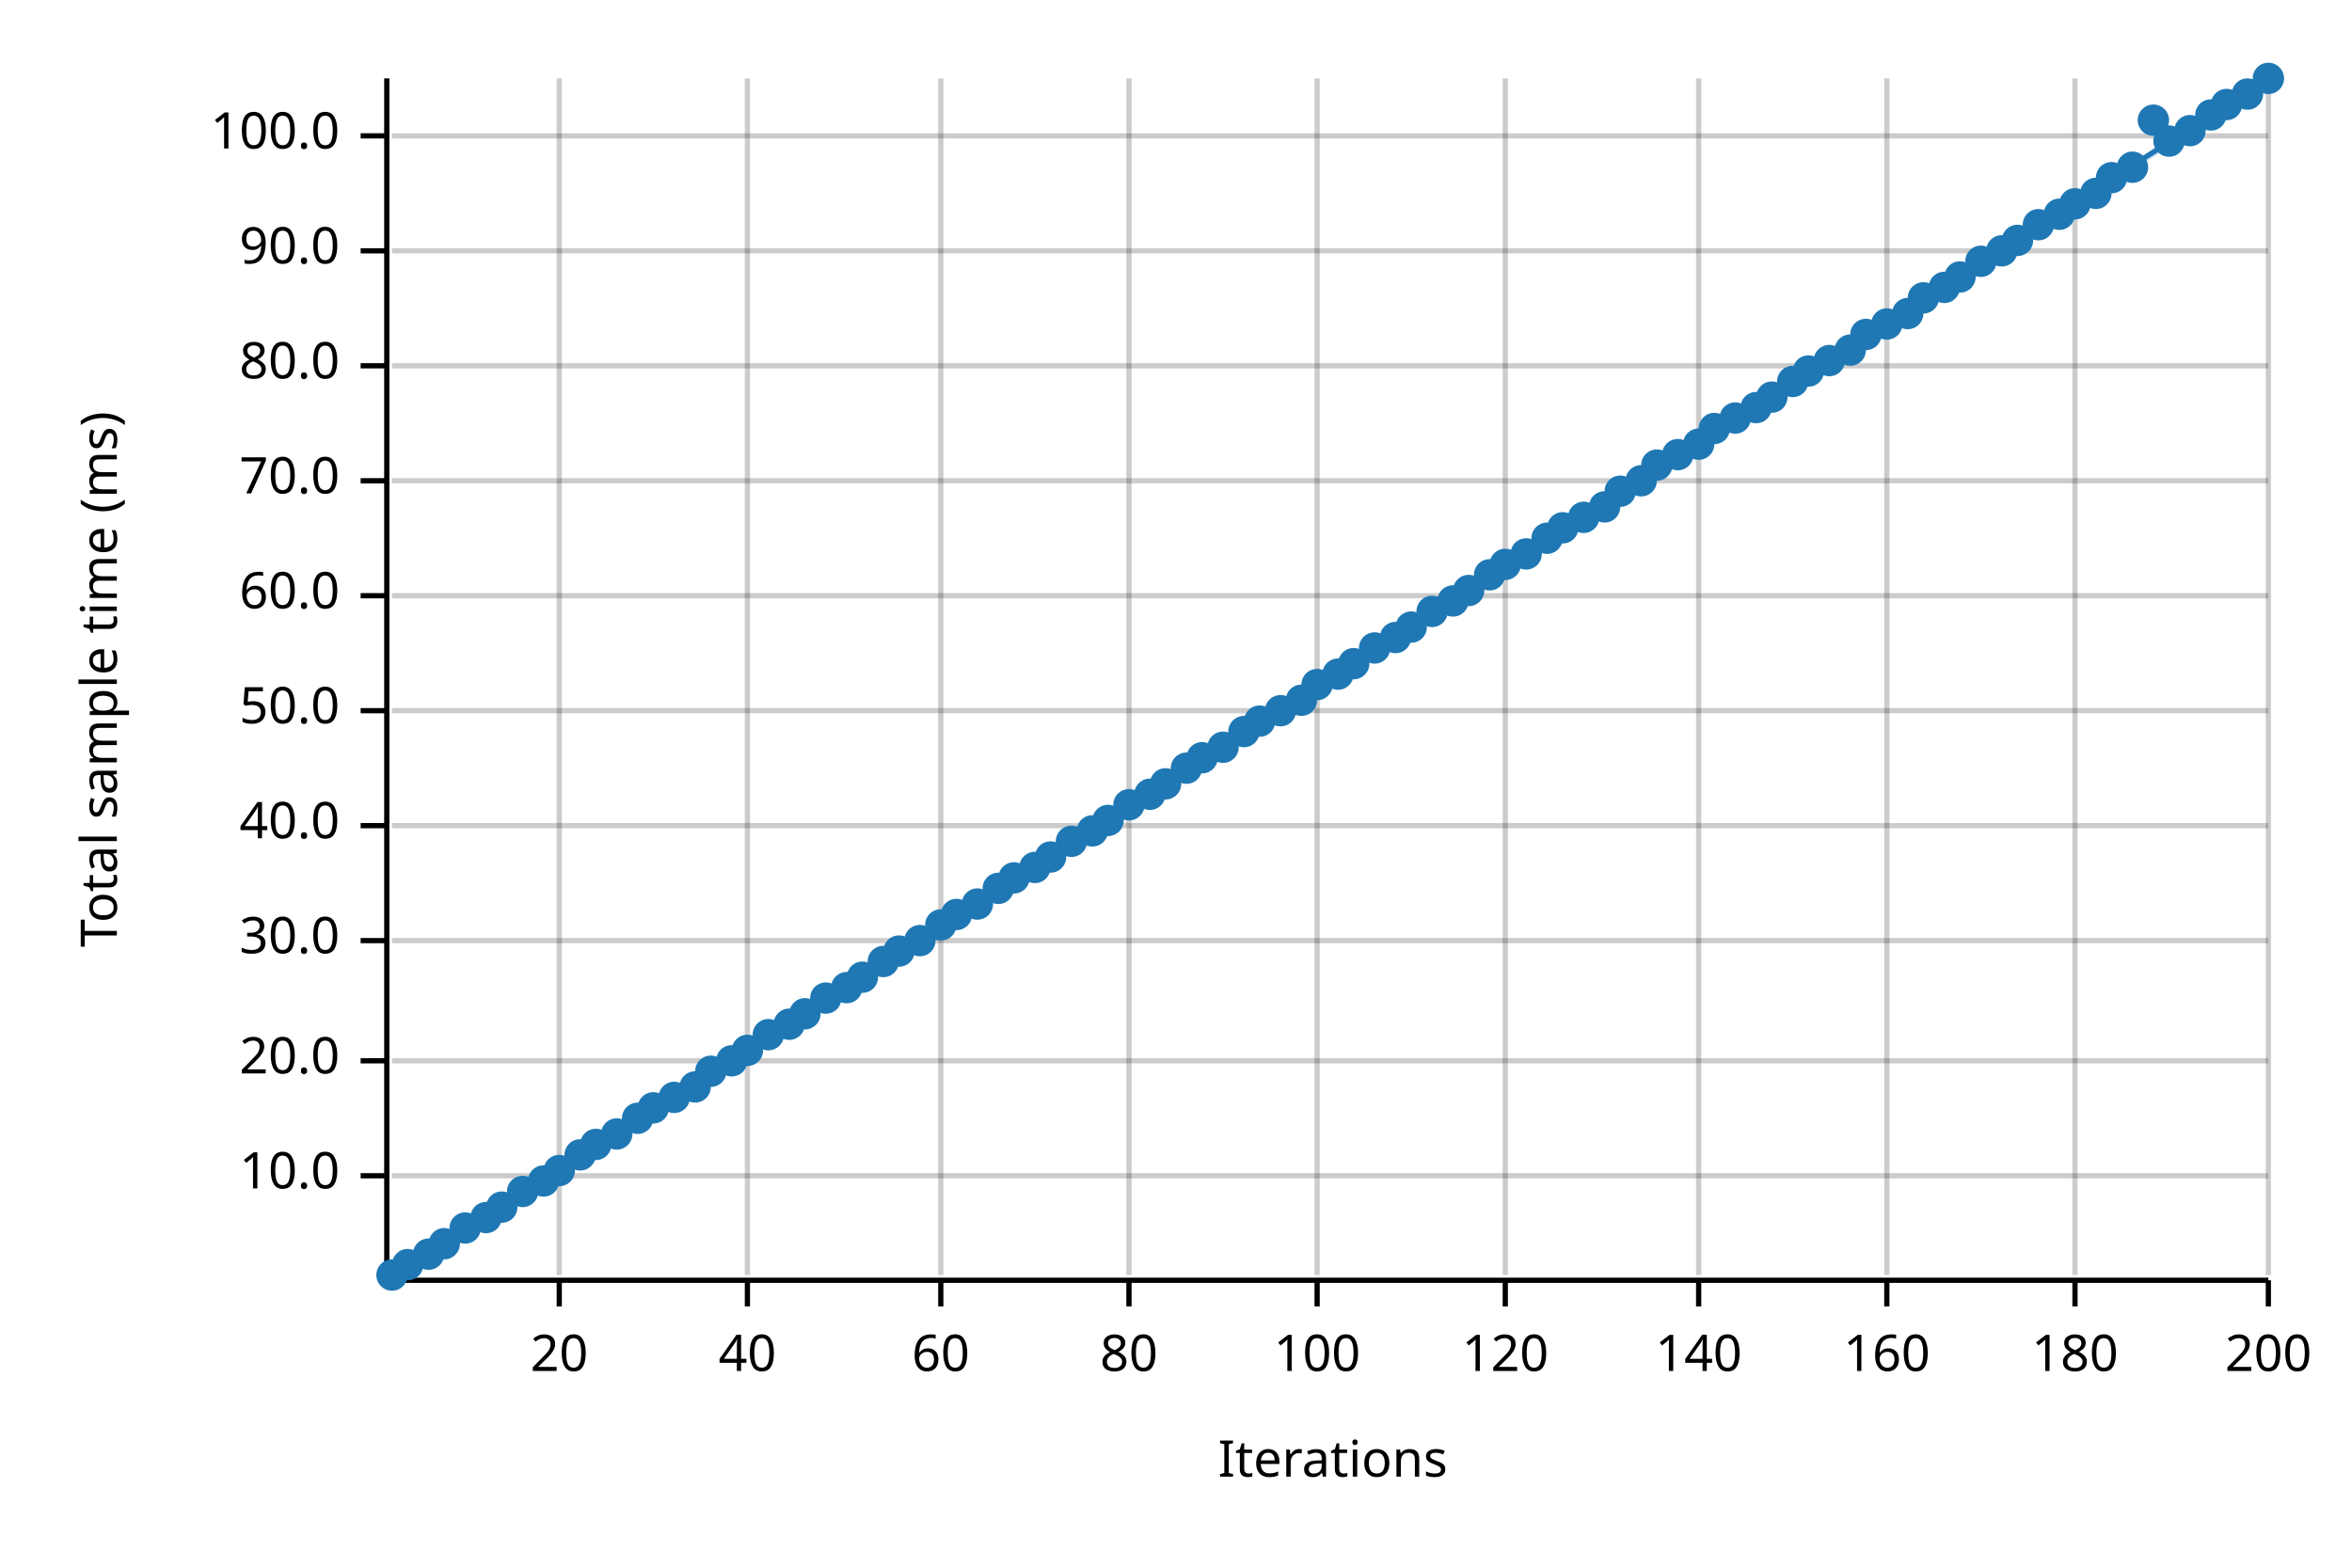
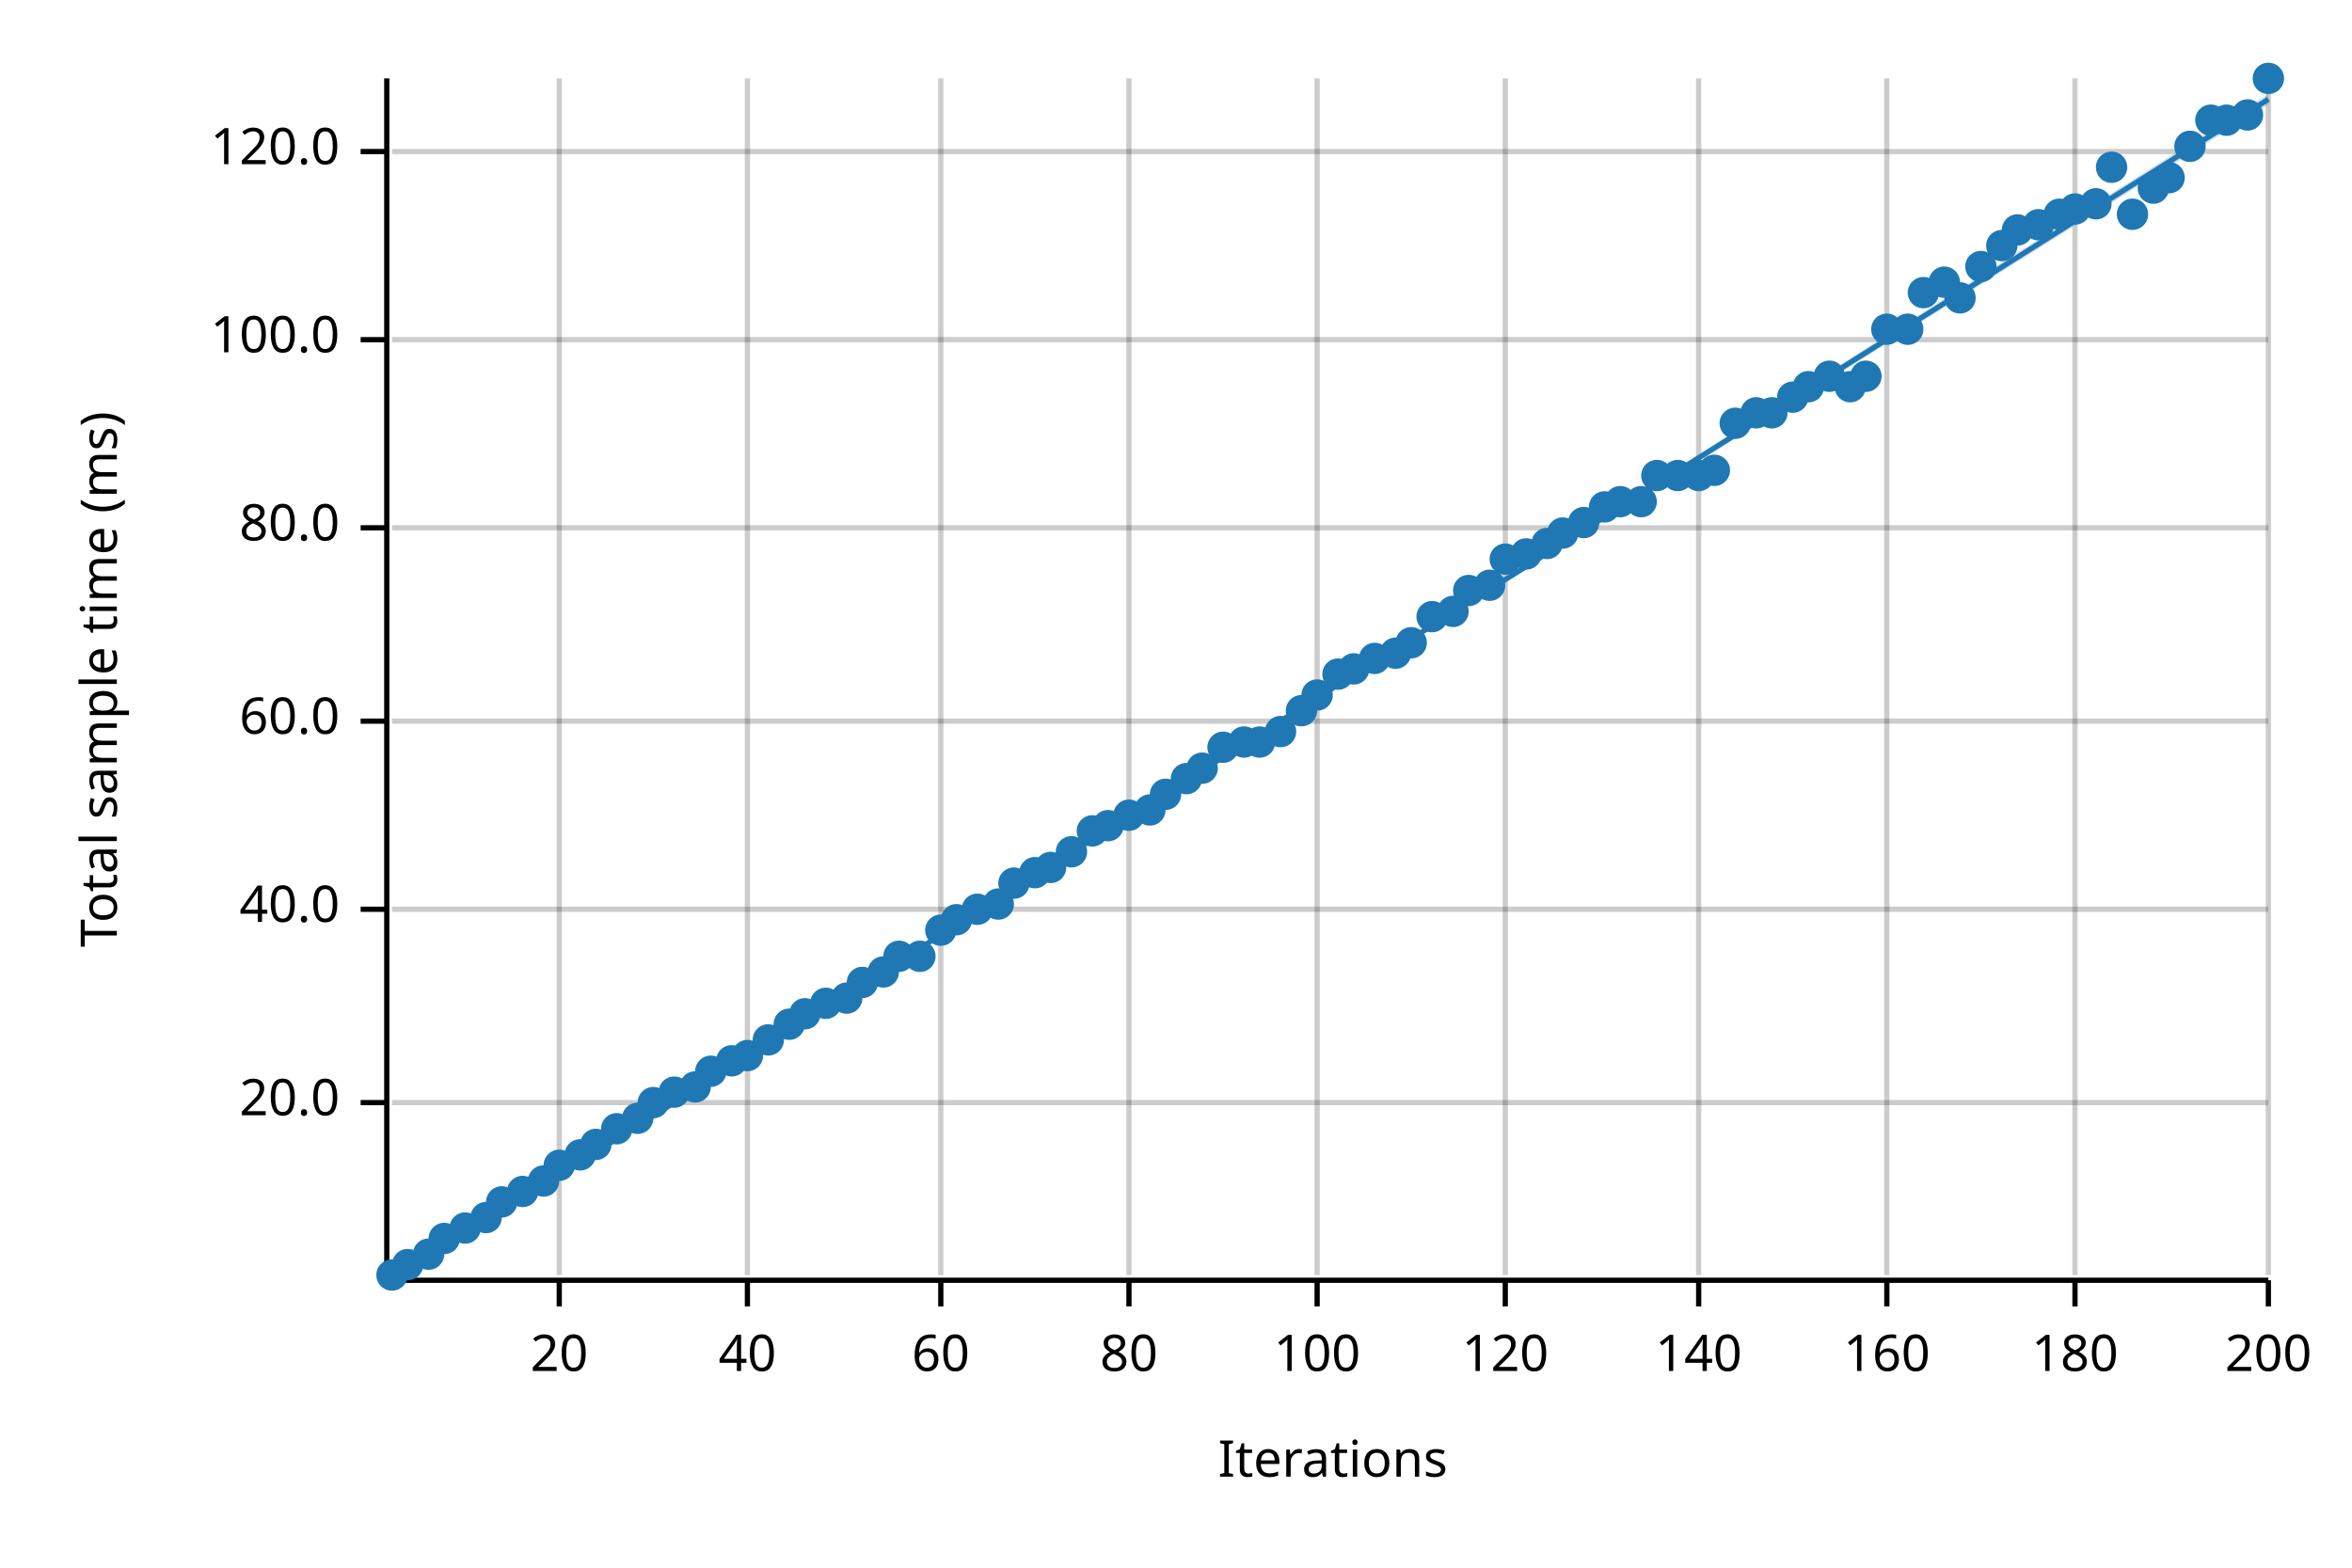
<svg xmlns="http://www.w3.org/2000/svg" width="450" height="300" viewBox="0 0 450 300">
  <text x="15" y="130" dy="0.76em" text-anchor="middle" font-family="sans-serif" font-size="9.677" opacity="1" fill="#000000" transform="rotate(270, 15, 130)">
Total sample time (ms)
</text>
  <text x="255" y="285" dy="-0.5ex" text-anchor="middle" font-family="sans-serif" font-size="9.677" opacity="1" fill="#000000">
Iterations
</text>
  <line opacity="0.2" stroke="#000000" stroke-width="1" x1="107" y1="244" x2="107" y2="15" />
  <line opacity="0.2" stroke="#000000" stroke-width="1" x1="143" y1="244" x2="143" y2="15" />
  <line opacity="0.2" stroke="#000000" stroke-width="1" x1="180" y1="244" x2="180" y2="15" />
  <line opacity="0.2" stroke="#000000" stroke-width="1" x1="216" y1="244" x2="216" y2="15" />
  <line opacity="0.2" stroke="#000000" stroke-width="1" x1="252" y1="244" x2="252" y2="15" />
  <line opacity="0.2" stroke="#000000" stroke-width="1" x1="288" y1="244" x2="288" y2="15" />
  <line opacity="0.2" stroke="#000000" stroke-width="1" x1="325" y1="244" x2="325" y2="15" />
  <line opacity="0.2" stroke="#000000" stroke-width="1" x1="361" y1="244" x2="361" y2="15" />
  <line opacity="0.2" stroke="#000000" stroke-width="1" x1="397" y1="244" x2="397" y2="15" />
  <line opacity="0.2" stroke="#000000" stroke-width="1" x1="434" y1="244" x2="434" y2="15" />
-   <line opacity="0.2" stroke="#000000" stroke-width="1" x1="75" y1="225" x2="434" y2="225" />
-   <line opacity="0.2" stroke="#000000" stroke-width="1" x1="75" y1="203" x2="434" y2="203" />
-   <line opacity="0.2" stroke="#000000" stroke-width="1" x1="75" y1="180" x2="434" y2="180" />
-   <line opacity="0.2" stroke="#000000" stroke-width="1" x1="75" y1="158" x2="434" y2="158" />
-   <line opacity="0.2" stroke="#000000" stroke-width="1" x1="75" y1="136" x2="434" y2="136" />
-   <line opacity="0.2" stroke="#000000" stroke-width="1" x1="75" y1="114" x2="434" y2="114" />
-   <line opacity="0.2" stroke="#000000" stroke-width="1" x1="75" y1="92" x2="434" y2="92" />
-   <line opacity="0.2" stroke="#000000" stroke-width="1" x1="75" y1="70" x2="434" y2="70" />
-   <line opacity="0.2" stroke="#000000" stroke-width="1" x1="75" y1="48" x2="434" y2="48" />
-   <line opacity="0.2" stroke="#000000" stroke-width="1" x1="75" y1="26" x2="434" y2="26" />
+   <line opacity="0.2" stroke="#000000" stroke-width="1" x1="75" y1="211" x2="434" y2="211" />
+   <line opacity="0.2" stroke="#000000" stroke-width="1" x1="75" y1="174" x2="434" y2="174" />
+   <line opacity="0.2" stroke="#000000" stroke-width="1" x1="75" y1="138" x2="434" y2="138" />
+   <line opacity="0.2" stroke="#000000" stroke-width="1" x1="75" y1="101" x2="434" y2="101" />
+   <line opacity="0.2" stroke="#000000" stroke-width="1" x1="75" y1="65" x2="434" y2="65" />
+   <line opacity="0.2" stroke="#000000" stroke-width="1" x1="75" y1="29" x2="434" y2="29" />
  <polyline fill="none" opacity="1" stroke="#000000" stroke-width="1" points="74,15 74,244 " />
-   <text x="65" y="225" dy="0.5ex" text-anchor="end" font-family="sans-serif" font-size="9.677" opacity="1" fill="#000000">
- 10.0
- </text>
-   <polyline fill="none" opacity="1" stroke="#000000" stroke-width="1" points="69,225 74,225 " />
-   <text x="65" y="203" dy="0.5ex" text-anchor="end" font-family="sans-serif" font-size="9.677" opacity="1" fill="#000000">
+   <text x="65" y="211" dy="0.5ex" text-anchor="end" font-family="sans-serif" font-size="9.677" opacity="1" fill="#000000">
20.0
</text>
-   <polyline fill="none" opacity="1" stroke="#000000" stroke-width="1" points="69,203 74,203 " />
-   <text x="65" y="180" dy="0.5ex" text-anchor="end" font-family="sans-serif" font-size="9.677" opacity="1" fill="#000000">
- 30.0
- </text>
-   <polyline fill="none" opacity="1" stroke="#000000" stroke-width="1" points="69,180 74,180 " />
-   <text x="65" y="158" dy="0.5ex" text-anchor="end" font-family="sans-serif" font-size="9.677" opacity="1" fill="#000000">
+   <polyline fill="none" opacity="1" stroke="#000000" stroke-width="1" points="69,211 74,211 " />
+   <text x="65" y="174" dy="0.5ex" text-anchor="end" font-family="sans-serif" font-size="9.677" opacity="1" fill="#000000">
40.0
</text>
-   <polyline fill="none" opacity="1" stroke="#000000" stroke-width="1" points="69,158 74,158 " />
-   <text x="65" y="136" dy="0.5ex" text-anchor="end" font-family="sans-serif" font-size="9.677" opacity="1" fill="#000000">
- 50.0
- </text>
-   <polyline fill="none" opacity="1" stroke="#000000" stroke-width="1" points="69,136 74,136 " />
-   <text x="65" y="114" dy="0.5ex" text-anchor="end" font-family="sans-serif" font-size="9.677" opacity="1" fill="#000000">
+   <polyline fill="none" opacity="1" stroke="#000000" stroke-width="1" points="69,174 74,174 " />
+   <text x="65" y="138" dy="0.5ex" text-anchor="end" font-family="sans-serif" font-size="9.677" opacity="1" fill="#000000">
60.0
</text>
-   <polyline fill="none" opacity="1" stroke="#000000" stroke-width="1" points="69,114 74,114 " />
-   <text x="65" y="92" dy="0.5ex" text-anchor="end" font-family="sans-serif" font-size="9.677" opacity="1" fill="#000000">
- 70.0
- </text>
-   <polyline fill="none" opacity="1" stroke="#000000" stroke-width="1" points="69,92 74,92 " />
-   <text x="65" y="70" dy="0.5ex" text-anchor="end" font-family="sans-serif" font-size="9.677" opacity="1" fill="#000000">
+   <polyline fill="none" opacity="1" stroke="#000000" stroke-width="1" points="69,138 74,138 " />
+   <text x="65" y="101" dy="0.5ex" text-anchor="end" font-family="sans-serif" font-size="9.677" opacity="1" fill="#000000">
80.0
</text>
-   <polyline fill="none" opacity="1" stroke="#000000" stroke-width="1" points="69,70 74,70 " />
-   <text x="65" y="48" dy="0.5ex" text-anchor="end" font-family="sans-serif" font-size="9.677" opacity="1" fill="#000000">
- 90.0
- </text>
-   <polyline fill="none" opacity="1" stroke="#000000" stroke-width="1" points="69,48 74,48 " />
-   <text x="65" y="26" dy="0.5ex" text-anchor="end" font-family="sans-serif" font-size="9.677" opacity="1" fill="#000000">
+   <polyline fill="none" opacity="1" stroke="#000000" stroke-width="1" points="69,101 74,101 " />
+   <text x="65" y="65" dy="0.5ex" text-anchor="end" font-family="sans-serif" font-size="9.677" opacity="1" fill="#000000">
100.0
</text>
-   <polyline fill="none" opacity="1" stroke="#000000" stroke-width="1" points="69,26 74,26 " />
+   <polyline fill="none" opacity="1" stroke="#000000" stroke-width="1" points="69,65 74,65 " />
+   <text x="65" y="29" dy="0.5ex" text-anchor="end" font-family="sans-serif" font-size="9.677" opacity="1" fill="#000000">
+ 120.0
+ </text>
+   <polyline fill="none" opacity="1" stroke="#000000" stroke-width="1" points="69,29 74,29 " />
  <polyline fill="none" opacity="1" stroke="#000000" stroke-width="1" points="75,245 434,245 " />
  <text x="107" y="255" dy="0.76em" text-anchor="middle" font-family="sans-serif" font-size="9.677" opacity="1" fill="#000000">
20
</text>
  <polyline fill="none" opacity="1" stroke="#000000" stroke-width="1" points="107,245 107,250 " />
  <text x="143" y="255" dy="0.76em" text-anchor="middle" font-family="sans-serif" font-size="9.677" opacity="1" fill="#000000">
40
</text>
  <polyline fill="none" opacity="1" stroke="#000000" stroke-width="1" points="143,245 143,250 " />
  <text x="180" y="255" dy="0.76em" text-anchor="middle" font-family="sans-serif" font-size="9.677" opacity="1" fill="#000000">
60
</text>
  <polyline fill="none" opacity="1" stroke="#000000" stroke-width="1" points="180,245 180,250 " />
  <text x="216" y="255" dy="0.76em" text-anchor="middle" font-family="sans-serif" font-size="9.677" opacity="1" fill="#000000">
80
</text>
  <polyline fill="none" opacity="1" stroke="#000000" stroke-width="1" points="216,245 216,250 " />
  <text x="252" y="255" dy="0.76em" text-anchor="middle" font-family="sans-serif" font-size="9.677" opacity="1" fill="#000000">
100
</text>
  <polyline fill="none" opacity="1" stroke="#000000" stroke-width="1" points="252,245 252,250 " />
  <text x="288" y="255" dy="0.76em" text-anchor="middle" font-family="sans-serif" font-size="9.677" opacity="1" fill="#000000">
120
</text>
  <polyline fill="none" opacity="1" stroke="#000000" stroke-width="1" points="288,245 288,250 " />
  <text x="325" y="255" dy="0.76em" text-anchor="middle" font-family="sans-serif" font-size="9.677" opacity="1" fill="#000000">
140
</text>
  <polyline fill="none" opacity="1" stroke="#000000" stroke-width="1" points="325,245 325,250 " />
  <text x="361" y="255" dy="0.76em" text-anchor="middle" font-family="sans-serif" font-size="9.677" opacity="1" fill="#000000">
160
</text>
  <polyline fill="none" opacity="1" stroke="#000000" stroke-width="1" points="361,245 361,250 " />
  <text x="397" y="255" dy="0.76em" text-anchor="middle" font-family="sans-serif" font-size="9.677" opacity="1" fill="#000000">
180
</text>
  <polyline fill="none" opacity="1" stroke="#000000" stroke-width="1" points="397,245 397,250 " />
  <text x="434" y="255" dy="0.76em" text-anchor="middle" font-family="sans-serif" font-size="9.677" opacity="1" fill="#000000">
200
</text>
  <polyline fill="none" opacity="1" stroke="#000000" stroke-width="1" points="434,245 434,250 " />
  <circle cx="75" cy="244" r="3" opacity="1" fill="#1F78B4" stroke="none" stroke-width="1" />
  <circle cx="78" cy="242" r="3" opacity="1" fill="#1F78B4" stroke="none" stroke-width="1" />
  <circle cx="82" cy="240" r="3" opacity="1" fill="#1F78B4" stroke="none" stroke-width="1" />
-   <circle cx="85" cy="238" r="3" opacity="1" fill="#1F78B4" stroke="none" stroke-width="1" />
+   <circle cx="85" cy="237" r="3" opacity="1" fill="#1F78B4" stroke="none" stroke-width="1" />
  <circle cx="89" cy="235" r="3" opacity="1" fill="#1F78B4" stroke="none" stroke-width="1" />
  <circle cx="93" cy="233" r="3" opacity="1" fill="#1F78B4" stroke="none" stroke-width="1" />
-   <circle cx="96" cy="231" r="3" opacity="1" fill="#1F78B4" stroke="none" stroke-width="1" />
+   <circle cx="96" cy="230" r="3" opacity="1" fill="#1F78B4" stroke="none" stroke-width="1" />
  <circle cx="100" cy="228" r="3" opacity="1" fill="#1F78B4" stroke="none" stroke-width="1" />
  <circle cx="104" cy="226" r="3" opacity="1" fill="#1F78B4" stroke="none" stroke-width="1" />
-   <circle cx="107" cy="224" r="3" opacity="1" fill="#1F78B4" stroke="none" stroke-width="1" />
+   <circle cx="107" cy="223" r="3" opacity="1" fill="#1F78B4" stroke="none" stroke-width="1" />
  <circle cx="111" cy="221" r="3" opacity="1" fill="#1F78B4" stroke="none" stroke-width="1" />
  <circle cx="114" cy="219" r="3" opacity="1" fill="#1F78B4" stroke="none" stroke-width="1" />
-   <circle cx="118" cy="217" r="3" opacity="1" fill="#1F78B4" stroke="none" stroke-width="1" />
+   <circle cx="118" cy="216" r="3" opacity="1" fill="#1F78B4" stroke="none" stroke-width="1" />
  <circle cx="122" cy="214" r="3" opacity="1" fill="#1F78B4" stroke="none" stroke-width="1" />
-   <circle cx="125" cy="212" r="3" opacity="1" fill="#1F78B4" stroke="none" stroke-width="1" />
-   <circle cx="129" cy="210" r="3" opacity="1" fill="#1F78B4" stroke="none" stroke-width="1" />
+   <circle cx="125" cy="211" r="3" opacity="1" fill="#1F78B4" stroke="none" stroke-width="1" />
+   <circle cx="129" cy="209" r="3" opacity="1" fill="#1F78B4" stroke="none" stroke-width="1" />
  <circle cx="133" cy="208" r="3" opacity="1" fill="#1F78B4" stroke="none" stroke-width="1" />
  <circle cx="136" cy="205" r="3" opacity="1" fill="#1F78B4" stroke="none" stroke-width="1" />
  <circle cx="140" cy="203" r="3" opacity="1" fill="#1F78B4" stroke="none" stroke-width="1" />
-   <circle cx="143" cy="201" r="3" opacity="1" fill="#1F78B4" stroke="none" stroke-width="1" />
-   <circle cx="147" cy="198" r="3" opacity="1" fill="#1F78B4" stroke="none" stroke-width="1" />
+   <circle cx="143" cy="202" r="3" opacity="1" fill="#1F78B4" stroke="none" stroke-width="1" />
+   <circle cx="147" cy="199" r="3" opacity="1" fill="#1F78B4" stroke="none" stroke-width="1" />
  <circle cx="151" cy="196" r="3" opacity="1" fill="#1F78B4" stroke="none" stroke-width="1" />
  <circle cx="154" cy="194" r="3" opacity="1" fill="#1F78B4" stroke="none" stroke-width="1" />
-   <circle cx="158" cy="191" r="3" opacity="1" fill="#1F78B4" stroke="none" stroke-width="1" />
-   <circle cx="162" cy="189" r="3" opacity="1" fill="#1F78B4" stroke="none" stroke-width="1" />
-   <circle cx="165" cy="187" r="3" opacity="1" fill="#1F78B4" stroke="none" stroke-width="1" />
-   <circle cx="169" cy="184" r="3" opacity="1" fill="#1F78B4" stroke="none" stroke-width="1" />
-   <circle cx="172" cy="182" r="3" opacity="1" fill="#1F78B4" stroke="none" stroke-width="1" />
-   <circle cx="176" cy="180" r="3" opacity="1" fill="#1F78B4" stroke="none" stroke-width="1" />
-   <circle cx="180" cy="177" r="3" opacity="1" fill="#1F78B4" stroke="none" stroke-width="1" />
-   <circle cx="183" cy="175" r="3" opacity="1" fill="#1F78B4" stroke="none" stroke-width="1" />
-   <circle cx="187" cy="173" r="3" opacity="1" fill="#1F78B4" stroke="none" stroke-width="1" />
-   <circle cx="191" cy="170" r="3" opacity="1" fill="#1F78B4" stroke="none" stroke-width="1" />
-   <circle cx="194" cy="168" r="3" opacity="1" fill="#1F78B4" stroke="none" stroke-width="1" />
-   <circle cx="198" cy="166" r="3" opacity="1" fill="#1F78B4" stroke="none" stroke-width="1" />
-   <circle cx="201" cy="164" r="3" opacity="1" fill="#1F78B4" stroke="none" stroke-width="1" />
-   <circle cx="205" cy="161" r="3" opacity="1" fill="#1F78B4" stroke="none" stroke-width="1" />
+   <circle cx="158" cy="192" r="3" opacity="1" fill="#1F78B4" stroke="none" stroke-width="1" />
+   <circle cx="162" cy="191" r="3" opacity="1" fill="#1F78B4" stroke="none" stroke-width="1" />
+   <circle cx="165" cy="188" r="3" opacity="1" fill="#1F78B4" stroke="none" stroke-width="1" />
+   <circle cx="169" cy="186" r="3" opacity="1" fill="#1F78B4" stroke="none" stroke-width="1" />
+   <circle cx="172" cy="183" r="3" opacity="1" fill="#1F78B4" stroke="none" stroke-width="1" />
+   <circle cx="176" cy="183" r="3" opacity="1" fill="#1F78B4" stroke="none" stroke-width="1" />
+   <circle cx="180" cy="178" r="3" opacity="1" fill="#1F78B4" stroke="none" stroke-width="1" />
+   <circle cx="183" cy="176" r="3" opacity="1" fill="#1F78B4" stroke="none" stroke-width="1" />
+   <circle cx="187" cy="174" r="3" opacity="1" fill="#1F78B4" stroke="none" stroke-width="1" />
+   <circle cx="191" cy="173" r="3" opacity="1" fill="#1F78B4" stroke="none" stroke-width="1" />
+   <circle cx="194" cy="169" r="3" opacity="1" fill="#1F78B4" stroke="none" stroke-width="1" />
+   <circle cx="198" cy="167" r="3" opacity="1" fill="#1F78B4" stroke="none" stroke-width="1" />
+   <circle cx="201" cy="166" r="3" opacity="1" fill="#1F78B4" stroke="none" stroke-width="1" />
+   <circle cx="205" cy="163" r="3" opacity="1" fill="#1F78B4" stroke="none" stroke-width="1" />
  <circle cx="209" cy="159" r="3" opacity="1" fill="#1F78B4" stroke="none" stroke-width="1" />
-   <circle cx="212" cy="157" r="3" opacity="1" fill="#1F78B4" stroke="none" stroke-width="1" />
-   <circle cx="216" cy="154" r="3" opacity="1" fill="#1F78B4" stroke="none" stroke-width="1" />
-   <circle cx="220" cy="152" r="3" opacity="1" fill="#1F78B4" stroke="none" stroke-width="1" />
-   <circle cx="223" cy="150" r="3" opacity="1" fill="#1F78B4" stroke="none" stroke-width="1" />
-   <circle cx="227" cy="147" r="3" opacity="1" fill="#1F78B4" stroke="none" stroke-width="1" />
-   <circle cx="230" cy="145" r="3" opacity="1" fill="#1F78B4" stroke="none" stroke-width="1" />
+   <circle cx="212" cy="158" r="3" opacity="1" fill="#1F78B4" stroke="none" stroke-width="1" />
+   <circle cx="216" cy="156" r="3" opacity="1" fill="#1F78B4" stroke="none" stroke-width="1" />
+   <circle cx="220" cy="155" r="3" opacity="1" fill="#1F78B4" stroke="none" stroke-width="1" />
+   <circle cx="223" cy="152" r="3" opacity="1" fill="#1F78B4" stroke="none" stroke-width="1" />
+   <circle cx="227" cy="149" r="3" opacity="1" fill="#1F78B4" stroke="none" stroke-width="1" />
+   <circle cx="230" cy="147" r="3" opacity="1" fill="#1F78B4" stroke="none" stroke-width="1" />
  <circle cx="234" cy="143" r="3" opacity="1" fill="#1F78B4" stroke="none" stroke-width="1" />
-   <circle cx="238" cy="140" r="3" opacity="1" fill="#1F78B4" stroke="none" stroke-width="1" />
-   <circle cx="241" cy="138" r="3" opacity="1" fill="#1F78B4" stroke="none" stroke-width="1" />
-   <circle cx="245" cy="136" r="3" opacity="1" fill="#1F78B4" stroke="none" stroke-width="1" />
-   <circle cx="249" cy="134" r="3" opacity="1" fill="#1F78B4" stroke="none" stroke-width="1" />
-   <circle cx="252" cy="131" r="3" opacity="1" fill="#1F78B4" stroke="none" stroke-width="1" />
+   <circle cx="238" cy="142" r="3" opacity="1" fill="#1F78B4" stroke="none" stroke-width="1" />
+   <circle cx="241" cy="142" r="3" opacity="1" fill="#1F78B4" stroke="none" stroke-width="1" />
+   <circle cx="245" cy="140" r="3" opacity="1" fill="#1F78B4" stroke="none" stroke-width="1" />
+   <circle cx="249" cy="136" r="3" opacity="1" fill="#1F78B4" stroke="none" stroke-width="1" />
+   <circle cx="252" cy="133" r="3" opacity="1" fill="#1F78B4" stroke="none" stroke-width="1" />
  <circle cx="256" cy="129" r="3" opacity="1" fill="#1F78B4" stroke="none" stroke-width="1" />
-   <circle cx="259" cy="127" r="3" opacity="1" fill="#1F78B4" stroke="none" stroke-width="1" />
-   <circle cx="263" cy="124" r="3" opacity="1" fill="#1F78B4" stroke="none" stroke-width="1" />
-   <circle cx="267" cy="122" r="3" opacity="1" fill="#1F78B4" stroke="none" stroke-width="1" />
-   <circle cx="270" cy="120" r="3" opacity="1" fill="#1F78B4" stroke="none" stroke-width="1" />
-   <circle cx="274" cy="117" r="3" opacity="1" fill="#1F78B4" stroke="none" stroke-width="1" />
-   <circle cx="278" cy="115" r="3" opacity="1" fill="#1F78B4" stroke="none" stroke-width="1" />
+   <circle cx="259" cy="128" r="3" opacity="1" fill="#1F78B4" stroke="none" stroke-width="1" />
+   <circle cx="263" cy="126" r="3" opacity="1" fill="#1F78B4" stroke="none" stroke-width="1" />
+   <circle cx="267" cy="125" r="3" opacity="1" fill="#1F78B4" stroke="none" stroke-width="1" />
+   <circle cx="270" cy="123" r="3" opacity="1" fill="#1F78B4" stroke="none" stroke-width="1" />
+   <circle cx="274" cy="118" r="3" opacity="1" fill="#1F78B4" stroke="none" stroke-width="1" />
+   <circle cx="278" cy="117" r="3" opacity="1" fill="#1F78B4" stroke="none" stroke-width="1" />
  <circle cx="281" cy="113" r="3" opacity="1" fill="#1F78B4" stroke="none" stroke-width="1" />
-   <circle cx="285" cy="110" r="3" opacity="1" fill="#1F78B4" stroke="none" stroke-width="1" />
-   <circle cx="288" cy="108" r="3" opacity="1" fill="#1F78B4" stroke="none" stroke-width="1" />
+   <circle cx="285" cy="112" r="3" opacity="1" fill="#1F78B4" stroke="none" stroke-width="1" />
+   <circle cx="288" cy="107" r="3" opacity="1" fill="#1F78B4" stroke="none" stroke-width="1" />
  <circle cx="292" cy="106" r="3" opacity="1" fill="#1F78B4" stroke="none" stroke-width="1" />
-   <circle cx="296" cy="103" r="3" opacity="1" fill="#1F78B4" stroke="none" stroke-width="1" />
-   <circle cx="299" cy="101" r="3" opacity="1" fill="#1F78B4" stroke="none" stroke-width="1" />
-   <circle cx="303" cy="99" r="3" opacity="1" fill="#1F78B4" stroke="none" stroke-width="1" />
+   <circle cx="296" cy="104" r="3" opacity="1" fill="#1F78B4" stroke="none" stroke-width="1" />
+   <circle cx="299" cy="102" r="3" opacity="1" fill="#1F78B4" stroke="none" stroke-width="1" />
+   <circle cx="303" cy="100" r="3" opacity="1" fill="#1F78B4" stroke="none" stroke-width="1" />
  <circle cx="307" cy="97" r="3" opacity="1" fill="#1F78B4" stroke="none" stroke-width="1" />
-   <circle cx="310" cy="94" r="3" opacity="1" fill="#1F78B4" stroke="none" stroke-width="1" />
-   <circle cx="314" cy="92" r="3" opacity="1" fill="#1F78B4" stroke="none" stroke-width="1" />
-   <circle cx="317" cy="89" r="3" opacity="1" fill="#1F78B4" stroke="none" stroke-width="1" />
-   <circle cx="321" cy="87" r="3" opacity="1" fill="#1F78B4" stroke="none" stroke-width="1" />
-   <circle cx="325" cy="85" r="3" opacity="1" fill="#1F78B4" stroke="none" stroke-width="1" />
-   <circle cx="328" cy="82" r="3" opacity="1" fill="#1F78B4" stroke="none" stroke-width="1" />
-   <circle cx="332" cy="80" r="3" opacity="1" fill="#1F78B4" stroke="none" stroke-width="1" />
-   <circle cx="336" cy="78" r="3" opacity="1" fill="#1F78B4" stroke="none" stroke-width="1" />
-   <circle cx="339" cy="76" r="3" opacity="1" fill="#1F78B4" stroke="none" stroke-width="1" />
-   <circle cx="343" cy="73" r="3" opacity="1" fill="#1F78B4" stroke="none" stroke-width="1" />
-   <circle cx="346" cy="71" r="3" opacity="1" fill="#1F78B4" stroke="none" stroke-width="1" />
-   <circle cx="350" cy="69" r="3" opacity="1" fill="#1F78B4" stroke="none" stroke-width="1" />
-   <circle cx="354" cy="67" r="3" opacity="1" fill="#1F78B4" stroke="none" stroke-width="1" />
-   <circle cx="357" cy="64" r="3" opacity="1" fill="#1F78B4" stroke="none" stroke-width="1" />
-   <circle cx="361" cy="62" r="3" opacity="1" fill="#1F78B4" stroke="none" stroke-width="1" />
-   <circle cx="365" cy="60" r="3" opacity="1" fill="#1F78B4" stroke="none" stroke-width="1" />
-   <circle cx="368" cy="57" r="3" opacity="1" fill="#1F78B4" stroke="none" stroke-width="1" />
-   <circle cx="372" cy="55" r="3" opacity="1" fill="#1F78B4" stroke="none" stroke-width="1" />
-   <circle cx="375" cy="53" r="3" opacity="1" fill="#1F78B4" stroke="none" stroke-width="1" />
-   <circle cx="379" cy="50" r="3" opacity="1" fill="#1F78B4" stroke="none" stroke-width="1" />
-   <circle cx="383" cy="48" r="3" opacity="1" fill="#1F78B4" stroke="none" stroke-width="1" />
-   <circle cx="386" cy="46" r="3" opacity="1" fill="#1F78B4" stroke="none" stroke-width="1" />
+   <circle cx="310" cy="96" r="3" opacity="1" fill="#1F78B4" stroke="none" stroke-width="1" />
+   <circle cx="314" cy="96" r="3" opacity="1" fill="#1F78B4" stroke="none" stroke-width="1" />
+   <circle cx="317" cy="91" r="3" opacity="1" fill="#1F78B4" stroke="none" stroke-width="1" />
+   <circle cx="321" cy="91" r="3" opacity="1" fill="#1F78B4" stroke="none" stroke-width="1" />
+   <circle cx="325" cy="91" r="3" opacity="1" fill="#1F78B4" stroke="none" stroke-width="1" />
+   <circle cx="328" cy="90" r="3" opacity="1" fill="#1F78B4" stroke="none" stroke-width="1" />
+   <circle cx="332" cy="81" r="3" opacity="1" fill="#1F78B4" stroke="none" stroke-width="1" />
+   <circle cx="336" cy="79" r="3" opacity="1" fill="#1F78B4" stroke="none" stroke-width="1" />
+   <circle cx="339" cy="79" r="3" opacity="1" fill="#1F78B4" stroke="none" stroke-width="1" />
+   <circle cx="343" cy="76" r="3" opacity="1" fill="#1F78B4" stroke="none" stroke-width="1" />
+   <circle cx="346" cy="74" r="3" opacity="1" fill="#1F78B4" stroke="none" stroke-width="1" />
+   <circle cx="350" cy="72" r="3" opacity="1" fill="#1F78B4" stroke="none" stroke-width="1" />
+   <circle cx="354" cy="74" r="3" opacity="1" fill="#1F78B4" stroke="none" stroke-width="1" />
+   <circle cx="357" cy="72" r="3" opacity="1" fill="#1F78B4" stroke="none" stroke-width="1" />
+   <circle cx="361" cy="63" r="3" opacity="1" fill="#1F78B4" stroke="none" stroke-width="1" />
+   <circle cx="365" cy="63" r="3" opacity="1" fill="#1F78B4" stroke="none" stroke-width="1" />
+   <circle cx="368" cy="56" r="3" opacity="1" fill="#1F78B4" stroke="none" stroke-width="1" />
+   <circle cx="372" cy="54" r="3" opacity="1" fill="#1F78B4" stroke="none" stroke-width="1" />
+   <circle cx="375" cy="57" r="3" opacity="1" fill="#1F78B4" stroke="none" stroke-width="1" />
+   <circle cx="379" cy="51" r="3" opacity="1" fill="#1F78B4" stroke="none" stroke-width="1" />
+   <circle cx="383" cy="47" r="3" opacity="1" fill="#1F78B4" stroke="none" stroke-width="1" />
+   <circle cx="386" cy="44" r="3" opacity="1" fill="#1F78B4" stroke="none" stroke-width="1" />
  <circle cx="390" cy="43" r="3" opacity="1" fill="#1F78B4" stroke="none" stroke-width="1" />
  <circle cx="394" cy="41" r="3" opacity="1" fill="#1F78B4" stroke="none" stroke-width="1" />
-   <circle cx="397" cy="39" r="3" opacity="1" fill="#1F78B4" stroke="none" stroke-width="1" />
-   <circle cx="401" cy="37" r="3" opacity="1" fill="#1F78B4" stroke="none" stroke-width="1" />
-   <circle cx="404" cy="34" r="3" opacity="1" fill="#1F78B4" stroke="none" stroke-width="1" />
-   <circle cx="408" cy="32" r="3" opacity="1" fill="#1F78B4" stroke="none" stroke-width="1" />
-   <circle cx="412" cy="23" r="3" opacity="1" fill="#1F78B4" stroke="none" stroke-width="1" />
-   <circle cx="415" cy="27" r="3" opacity="1" fill="#1F78B4" stroke="none" stroke-width="1" />
-   <circle cx="419" cy="25" r="3" opacity="1" fill="#1F78B4" stroke="none" stroke-width="1" />
-   <circle cx="423" cy="22" r="3" opacity="1" fill="#1F78B4" stroke="none" stroke-width="1" />
-   <circle cx="426" cy="20" r="3" opacity="1" fill="#1F78B4" stroke="none" stroke-width="1" />
-   <circle cx="430" cy="18" r="3" opacity="1" fill="#1F78B4" stroke="none" stroke-width="1" />
+   <circle cx="397" cy="40" r="3" opacity="1" fill="#1F78B4" stroke="none" stroke-width="1" />
+   <circle cx="401" cy="39" r="3" opacity="1" fill="#1F78B4" stroke="none" stroke-width="1" />
+   <circle cx="404" cy="32" r="3" opacity="1" fill="#1F78B4" stroke="none" stroke-width="1" />
+   <circle cx="408" cy="41" r="3" opacity="1" fill="#1F78B4" stroke="none" stroke-width="1" />
+   <circle cx="412" cy="36" r="3" opacity="1" fill="#1F78B4" stroke="none" stroke-width="1" />
+   <circle cx="415" cy="34" r="3" opacity="1" fill="#1F78B4" stroke="none" stroke-width="1" />
+   <circle cx="419" cy="28" r="3" opacity="1" fill="#1F78B4" stroke="none" stroke-width="1" />
+   <circle cx="423" cy="23" r="3" opacity="1" fill="#1F78B4" stroke="none" stroke-width="1" />
+   <circle cx="426" cy="23" r="3" opacity="1" fill="#1F78B4" stroke="none" stroke-width="1" />
+   <circle cx="430" cy="22" r="3" opacity="1" fill="#1F78B4" stroke="none" stroke-width="1" />
  <circle cx="434" cy="15" r="3" opacity="1" fill="#1F78B4" stroke="none" stroke-width="1" />
-   <polyline fill="none" opacity="1" stroke="#1F78B4" stroke-width="1" points="75,245 434,15 " />
-   <polygon opacity="0.25" fill="#1F78B4" points="75,245 434,16 434,15 " />
+   <polyline fill="none" opacity="1" stroke="#1F78B4" stroke-width="1" points="75,245 434,19 " />
+   <polygon opacity="0.25" fill="#1F78B4" points="75,245 434,20 434,18 " />
</svg>
